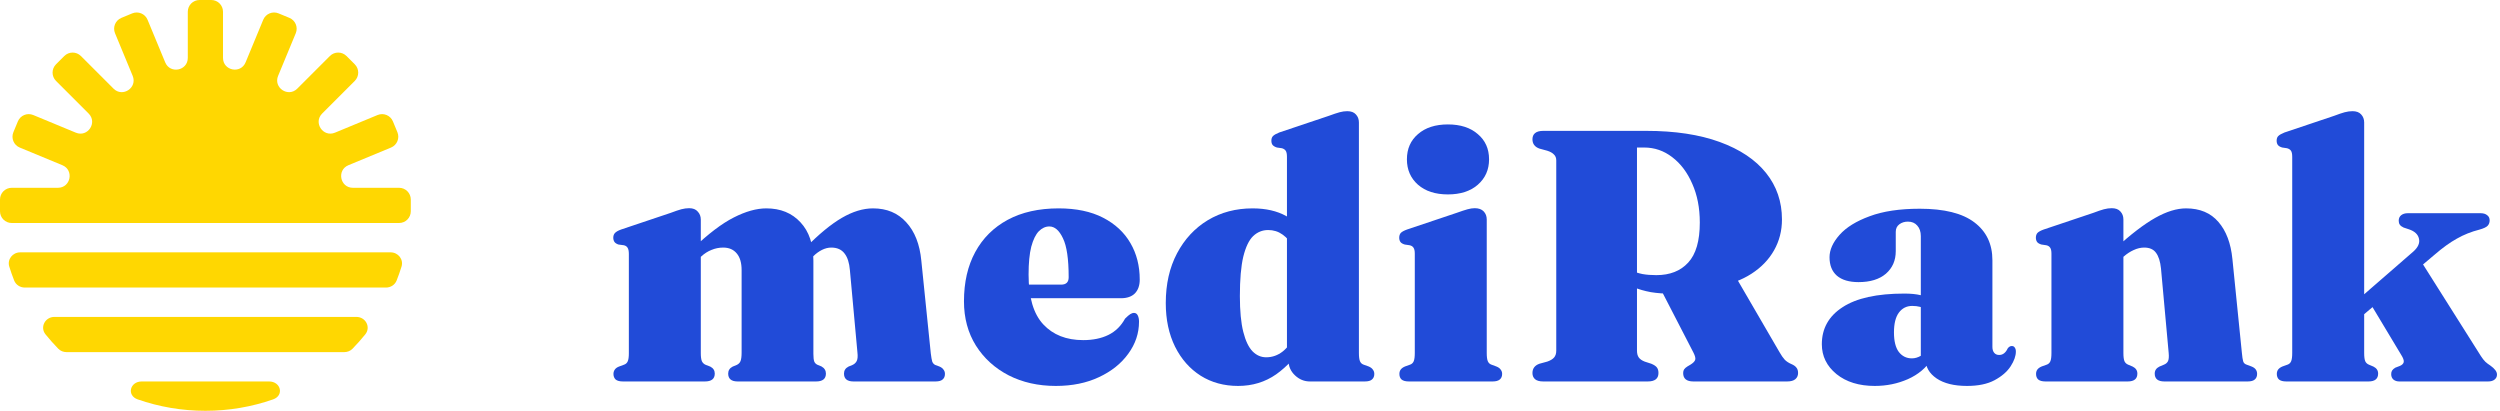
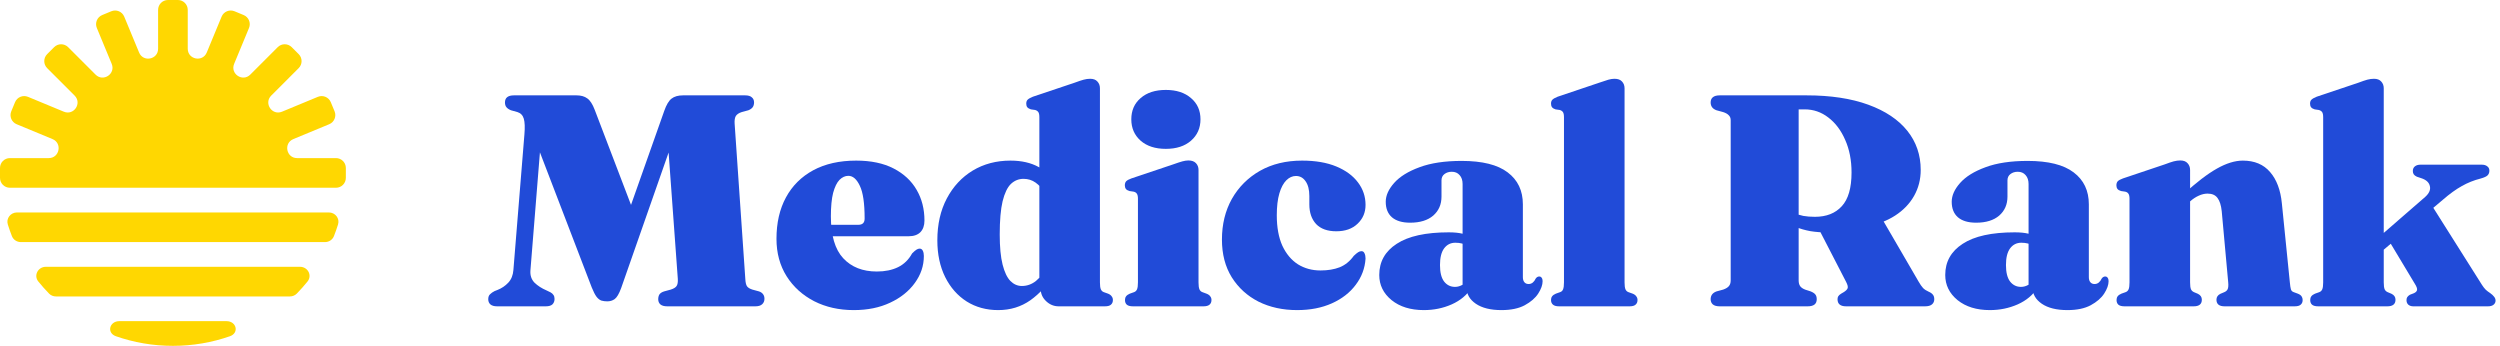
- <svg xmlns="http://www.w3.org/2000/svg" width="426" height="70" viewBox="0 0 426 70" fill="none">
-   <path fill-rule="evenodd" clip-rule="evenodd" d="M32 2C32 0.895 32.895 0 34 0H36C37.105 0 38 0.895 38 2V9.861C38 12.05 41.01 12.649 41.848 10.627L44.856 3.363C45.279 2.343 46.449 1.858 47.469 2.281L49.317 3.046C50.338 3.469 50.822 4.639 50.4 5.659L47.39 12.925C46.553 14.947 49.105 16.652 50.652 15.105L56.213 9.544C56.994 8.763 58.26 8.763 59.041 9.544L60.455 10.958C61.236 11.739 61.236 13.006 60.455 13.787L54.897 19.345C53.35 20.892 55.055 23.445 57.077 22.607L64.339 19.599C65.359 19.176 66.529 19.661 66.952 20.681L67.718 22.529C68.14 23.549 67.656 24.719 66.635 25.142L59.368 28.152C57.346 28.99 57.945 32 60.133 32L68 32C69.105 32 70 32.895 70 34V36C70 37.105 69.105 38 68 38H50.083L19.915 38H2C0.895 38 0 37.105 0 36V34C0 32.895 0.895 32 2 32L9.865 32C12.053 32 12.652 28.99 10.63 28.152L3.363 25.142C2.343 24.72 1.858 23.55 2.281 22.529L3.046 20.681C3.469 19.661 4.639 19.176 5.66 19.599L12.923 22.608C14.945 23.445 16.65 20.893 15.102 19.346L9.544 13.787C8.763 13.006 8.763 11.74 9.544 10.959L10.958 9.545C11.739 8.764 13.006 8.764 13.787 9.545L19.346 15.104C20.894 16.652 23.446 14.947 22.608 12.925L19.599 5.66C19.176 4.639 19.661 3.469 20.681 3.047L22.529 2.281C23.55 1.858 24.72 2.343 25.142 3.364L28.152 10.63C28.99 12.652 32 12.053 32 9.865V2ZM3.44 43C2.152 43 1.198 44.202 1.581 45.432C1.83 46.231 2.107 47.018 2.411 47.791C2.702 48.531 3.426 49 4.221 49H65.779C66.574 49 67.298 48.531 67.589 47.791C67.893 47.018 68.17 46.231 68.419 45.432C68.802 44.202 67.849 43 66.56 43H3.44ZM9.279 54C7.694 54 6.762 55.744 7.758 56.977C8.444 57.825 9.168 58.641 9.929 59.422C10.294 59.797 10.798 60 11.322 60H58.678C59.202 60 59.706 59.797 60.072 59.422C60.832 58.641 61.556 57.825 62.242 56.977C63.238 55.744 62.306 54 60.721 54H9.279ZM35 70C39.043 70 42.925 69.315 46.538 68.054C48.451 67.386 47.87 65 45.844 65H24.156C22.13 65 21.549 67.386 23.462 68.054C27.075 69.315 30.957 70 35 70Z" fill="#FFD701" />
-   <path d="M119.417 37.428V60.181C119.417 60.791 119.478 61.249 119.6 61.554C119.742 61.839 119.956 62.042 120.24 62.164L121.033 62.469C121.542 62.733 121.796 63.13 121.796 63.658C121.796 64.553 121.237 65 120.118 65H106.149C105.58 65 105.163 64.888 104.899 64.665C104.655 64.421 104.533 64.106 104.533 63.719C104.533 63.435 104.614 63.181 104.777 62.957C104.94 62.733 105.194 62.56 105.539 62.438L106.363 62.133C106.648 62.032 106.851 61.839 106.973 61.554C107.095 61.269 107.156 60.822 107.156 60.212V43.284C107.156 42.796 107.085 42.441 106.942 42.217C106.8 41.993 106.587 41.851 106.302 41.79L105.387 41.668C105.082 41.566 104.858 41.424 104.716 41.241C104.574 41.038 104.502 40.794 104.502 40.509C104.502 40.184 104.594 39.919 104.777 39.716C104.98 39.492 105.336 39.289 105.844 39.106L114.293 36.269C115.045 35.985 115.645 35.781 116.092 35.659C116.56 35.537 117.007 35.476 117.434 35.476C118.085 35.476 118.573 35.669 118.898 36.056C119.244 36.422 119.417 36.879 119.417 37.428ZM118.41 44.687L117.068 43.284L118.075 42.339C120.698 39.838 123.016 38.079 125.029 37.062C127.062 36.025 128.913 35.507 130.58 35.507C133 35.507 134.941 36.3 136.405 37.886C137.869 39.452 138.601 41.627 138.601 44.413V60.303C138.601 60.913 138.652 61.35 138.754 61.615C138.856 61.859 139.039 62.042 139.303 62.164L139.974 62.438C140.482 62.723 140.736 63.13 140.736 63.658C140.736 64.553 140.177 65 139.059 65H125.7C124.622 65 124.083 64.553 124.083 63.658C124.083 63.13 124.338 62.733 124.846 62.469L125.517 62.194C125.842 62.052 126.066 61.828 126.188 61.523C126.31 61.218 126.371 60.73 126.371 60.059V46.029C126.371 44.789 126.096 43.843 125.547 43.193C124.998 42.522 124.226 42.186 123.229 42.186C122.538 42.186 121.877 42.319 121.247 42.583C120.617 42.827 120.027 43.203 119.478 43.711L118.41 44.687ZM137.595 44.687L136.253 43.284L137.198 42.278C139.516 39.919 141.601 38.201 143.451 37.123C145.301 36.046 147.07 35.507 148.758 35.507C151.117 35.507 153.008 36.3 154.431 37.886C155.875 39.452 156.729 41.627 156.993 44.413L158.609 60.242C158.691 60.893 158.772 61.35 158.853 61.615C158.955 61.879 159.128 62.072 159.372 62.194L160.043 62.438C160.389 62.581 160.633 62.764 160.775 62.987C160.938 63.191 161.019 63.435 161.019 63.719C161.019 64.126 160.887 64.441 160.622 64.665C160.378 64.888 159.972 65 159.402 65H145.433C144.356 65 143.817 64.553 143.817 63.658C143.817 63.13 144.071 62.733 144.579 62.469L145.25 62.194C145.576 62.052 145.82 61.828 145.982 61.523C146.145 61.198 146.186 60.7 146.104 60.029L144.823 46.029C144.722 44.789 144.417 43.843 143.908 43.193C143.4 42.522 142.648 42.186 141.651 42.186C141.123 42.186 140.594 42.319 140.065 42.583C139.537 42.847 139.049 43.203 138.601 43.65L137.595 44.687Z" fill="#214BD8" />
-   <path d="M194.211 47.646C194.211 48.642 193.936 49.425 193.387 49.994C192.838 50.543 192.045 50.818 191.008 50.818H172.556V48.5H180.821C181.675 48.5 182.102 48.083 182.102 47.249C182.102 44.138 181.777 41.922 181.126 40.6C180.496 39.258 179.723 38.587 178.808 38.587C178.157 38.587 177.558 38.862 177.009 39.411C176.48 39.96 176.053 40.834 175.728 42.034C175.423 43.233 175.27 44.819 175.27 46.792C175.27 50.655 176.104 53.481 177.771 55.271C179.438 57.06 181.706 57.955 184.573 57.955C186.24 57.955 187.673 57.66 188.873 57.07C190.073 56.481 191.018 55.556 191.71 54.295C192.096 53.908 192.391 53.654 192.594 53.532C192.818 53.39 193.031 53.319 193.235 53.319C193.519 53.319 193.733 53.461 193.875 53.746C194.017 54.031 194.089 54.386 194.089 54.813C194.089 56.786 193.479 58.605 192.259 60.273C191.059 61.94 189.392 63.272 187.257 64.268C185.142 65.265 182.692 65.763 179.906 65.763C176.917 65.763 174.243 65.163 171.885 63.963C169.526 62.743 167.665 61.056 166.303 58.9C164.941 56.725 164.26 54.203 164.26 51.336C164.26 48.103 164.9 45.307 166.181 42.949C167.462 40.59 169.302 38.76 171.702 37.459C174.121 36.157 177.019 35.507 180.394 35.507C183.383 35.507 185.904 36.035 187.958 37.093C190.012 38.15 191.567 39.594 192.625 41.424C193.682 43.233 194.211 45.307 194.211 47.646Z" fill="#214BD8" />
-   <path d="M219.571 60.425L219.297 60.364V26.723C219.297 26.235 219.226 25.889 219.083 25.686C218.941 25.483 218.727 25.34 218.443 25.259L217.589 25.137C217.263 25.035 217.019 24.893 216.857 24.71C216.714 24.527 216.643 24.283 216.643 23.978C216.643 23.632 216.735 23.368 216.918 23.185C217.121 22.982 217.477 22.778 217.985 22.575L226.434 19.738C227.206 19.454 227.816 19.25 228.264 19.128C228.711 19.006 229.148 18.945 229.575 18.945C230.226 18.945 230.714 19.128 231.039 19.494C231.385 19.86 231.558 20.318 231.558 20.867V60.151C231.558 60.801 231.619 61.269 231.741 61.554C231.863 61.839 232.066 62.032 232.351 62.133L233.205 62.438C233.55 62.581 233.794 62.764 233.937 62.987C234.099 63.191 234.181 63.435 234.181 63.719C234.181 64.126 234.049 64.441 233.784 64.665C233.54 64.888 233.134 65 232.564 65H223.201C222.245 65 221.401 64.655 220.669 63.963C219.937 63.272 219.571 62.449 219.571 61.493V60.425ZM198.648 51.641C198.648 48.408 199.289 45.582 200.57 43.162C201.851 40.743 203.599 38.862 205.816 37.52C208.052 36.178 210.594 35.507 213.441 35.507C215.698 35.507 217.609 35.944 219.175 36.818C220.74 37.693 222.072 39.045 223.17 40.875L220.73 42.461C219.998 41.302 219.266 40.468 218.534 39.96C217.823 39.452 217.009 39.197 216.094 39.197C215.118 39.197 214.264 39.543 213.532 40.234C212.821 40.926 212.261 42.095 211.855 43.742C211.468 45.368 211.275 47.605 211.275 50.452C211.275 52.993 211.468 55.027 211.855 56.552C212.241 58.077 212.77 59.185 213.441 59.876C214.112 60.547 214.884 60.883 215.759 60.883C216.796 60.883 217.741 60.547 218.595 59.876C219.449 59.185 220.252 58.107 221.005 56.643L222.591 58.168C221.066 60.568 219.358 62.438 217.467 63.78C215.576 65.102 213.41 65.763 210.97 65.763C208.571 65.763 206.446 65.183 204.596 64.024C202.745 62.845 201.292 61.198 200.234 59.083C199.177 56.948 198.648 54.468 198.648 51.641Z" fill="#214BD8" />
-   <path d="M253.341 37.398V60.151C253.341 60.801 253.402 61.269 253.524 61.554C253.646 61.839 253.849 62.032 254.134 62.133L254.957 62.438C255.323 62.581 255.577 62.764 255.72 62.987C255.882 63.191 255.964 63.435 255.964 63.719C255.964 64.126 255.831 64.441 255.567 64.665C255.303 64.888 254.896 65 254.347 65H240.073C239.504 65 239.087 64.888 238.823 64.665C238.579 64.441 238.457 64.126 238.457 63.719C238.457 63.435 238.528 63.191 238.67 62.987C238.833 62.764 239.087 62.581 239.433 62.438L240.287 62.133C240.571 62.032 240.775 61.839 240.897 61.554C241.019 61.269 241.08 60.801 241.08 60.151V43.223C241.08 42.756 241.008 42.42 240.866 42.217C240.724 41.993 240.5 41.851 240.195 41.79L239.372 41.668C239.026 41.566 238.782 41.424 238.64 41.241C238.497 41.038 238.426 40.794 238.426 40.509C238.426 40.163 238.518 39.889 238.701 39.685C238.904 39.482 239.26 39.289 239.768 39.106L248.217 36.269C249.01 35.985 249.63 35.781 250.077 35.659C250.524 35.537 250.931 35.476 251.297 35.476C251.968 35.476 252.476 35.659 252.822 36.025C253.168 36.391 253.341 36.849 253.341 37.398ZM246.722 33.128C244.587 33.128 242.889 32.579 241.629 31.481C240.368 30.363 239.738 28.919 239.738 27.15C239.738 25.36 240.368 23.927 241.629 22.849C242.889 21.751 244.587 21.202 246.722 21.202C248.857 21.202 250.555 21.751 251.816 22.849C253.097 23.927 253.737 25.36 253.737 27.15C253.737 28.919 253.097 30.363 251.816 31.481C250.555 32.579 248.857 33.128 246.722 33.128Z" fill="#214BD8" />
-   <path d="M303.647 37.398C303.647 39.309 303.2 41.058 302.305 42.644C301.41 44.23 300.129 45.562 298.462 46.639C296.795 47.717 294.792 48.469 292.453 48.896C291.559 49.039 290.735 49.201 289.983 49.384C289.231 49.567 288.468 49.73 287.695 49.872C286.923 49.994 286.059 50.055 285.103 50.055C283.659 50.055 282.388 49.964 281.29 49.781C280.213 49.578 279.257 49.303 278.423 48.957C277.59 48.612 276.817 48.205 276.105 47.737L276.258 45.023C276.827 45.45 277.397 45.806 277.966 46.09C278.556 46.355 279.196 46.558 279.887 46.7C280.579 46.822 281.362 46.883 282.236 46.883C284.554 46.883 286.364 46.172 287.665 44.748C288.987 43.325 289.647 41.048 289.647 37.916C289.647 35.436 289.22 33.24 288.366 31.328C287.533 29.397 286.394 27.882 284.95 26.784C283.527 25.686 281.931 25.137 280.162 25.137H278.942V59.754C278.942 60.242 279.044 60.629 279.247 60.913C279.45 61.198 279.786 61.432 280.253 61.615L281.382 61.981C281.87 62.184 282.195 62.408 282.358 62.652C282.521 62.876 282.602 63.181 282.602 63.567C282.602 64.522 281.992 65 280.772 65H262.96C262.33 65 261.862 64.868 261.557 64.604C261.272 64.34 261.13 63.994 261.13 63.567C261.13 62.794 261.526 62.266 262.319 61.981L263.661 61.615C264.19 61.432 264.576 61.198 264.82 60.913C265.064 60.629 265.186 60.242 265.186 59.754V27.333C265.186 26.906 265.054 26.57 264.79 26.326C264.546 26.062 264.17 25.849 263.661 25.686L262.319 25.32C261.526 25.035 261.13 24.506 261.13 23.734C261.13 23.287 261.272 22.941 261.557 22.697C261.862 22.433 262.33 22.3 262.96 22.3H280.528C285.408 22.3 289.576 22.931 293.033 24.191C296.49 25.452 299.123 27.211 300.932 29.468C302.742 31.725 303.647 34.368 303.647 37.398ZM282.693 48.713L295.808 47.249L303.22 59.998C303.545 60.568 303.85 61.005 304.135 61.31C304.42 61.594 304.796 61.839 305.263 62.042C305.65 62.205 305.934 62.408 306.117 62.652C306.3 62.876 306.392 63.181 306.392 63.567C306.392 63.994 306.239 64.34 305.934 64.604C305.629 64.868 305.162 65 304.531 65H288.549C287.39 65 286.811 64.522 286.811 63.567C286.811 63.323 286.862 63.12 286.963 62.957C287.085 62.774 287.279 62.601 287.543 62.438L288.061 62.133C288.488 61.869 288.753 61.605 288.854 61.34C288.956 61.076 288.854 60.649 288.549 60.059L282.693 48.713Z" fill="#214BD8" />
-   <path d="M328.131 61.279V60.7L327.307 60.852V40.234C327.307 39.482 327.104 38.882 326.697 38.435C326.311 37.987 325.782 37.764 325.111 37.764C324.542 37.764 324.054 37.916 323.647 38.221C323.241 38.526 323.037 38.953 323.037 39.502V42.796C323.037 44.382 322.478 45.663 321.36 46.639C320.241 47.595 318.686 48.073 316.693 48.073C315.087 48.073 313.857 47.707 313.003 46.975C312.169 46.243 311.752 45.196 311.752 43.833C311.752 42.573 312.322 41.302 313.46 40.021C314.599 38.74 316.307 37.682 318.584 36.849C320.862 35.995 323.708 35.568 327.124 35.568C331.293 35.568 334.393 36.34 336.427 37.886C338.48 39.431 339.507 41.587 339.507 44.352V59.114C339.507 59.541 339.609 59.876 339.812 60.12C340.016 60.364 340.3 60.486 340.666 60.486C340.992 60.486 341.276 60.385 341.52 60.181C341.764 59.978 341.957 59.714 342.1 59.388C342.201 59.246 342.303 59.144 342.405 59.083C342.527 59.002 342.659 58.961 342.801 58.961C343.045 58.961 343.218 59.053 343.32 59.236C343.442 59.398 343.503 59.622 343.503 59.907C343.503 60.659 343.208 61.493 342.618 62.408C342.029 63.323 341.114 64.116 339.873 64.787C338.653 65.438 337.088 65.763 335.176 65.763C332.98 65.763 331.252 65.336 329.991 64.482C328.751 63.628 328.131 62.56 328.131 61.279ZM310.441 58.656C310.441 55.972 311.62 53.868 313.979 52.343C316.337 50.797 319.845 50.025 324.501 50.025C325.599 50.025 326.524 50.116 327.277 50.299C328.049 50.462 328.7 50.706 329.229 51.031L328.436 52.831C327.988 52.566 327.561 52.383 327.155 52.282C326.768 52.18 326.331 52.129 325.843 52.129C324.888 52.129 324.125 52.516 323.556 53.288C323.007 54.041 322.732 55.159 322.732 56.643C322.732 58.128 323.007 59.236 323.556 59.968C324.125 60.7 324.867 61.066 325.782 61.066C326.311 61.066 326.829 60.913 327.338 60.608C327.846 60.303 328.243 59.947 328.527 59.541L329.137 61.218C328.222 62.682 326.88 63.811 325.111 64.604C323.363 65.376 321.482 65.763 319.469 65.763C316.785 65.763 314.609 65.092 312.942 63.75C311.274 62.388 310.441 60.69 310.441 58.656Z" fill="#214BD8" />
-   <path d="M361.828 37.398V60.151C361.828 60.801 361.889 61.269 362.011 61.554C362.133 61.818 362.336 62.011 362.621 62.133L363.414 62.469C363.942 62.733 364.207 63.13 364.207 63.658C364.207 64.553 363.658 65 362.56 65H348.56C347.991 65 347.574 64.888 347.31 64.665C347.066 64.441 346.944 64.126 346.944 63.719C346.944 63.435 347.015 63.191 347.157 62.987C347.32 62.764 347.574 62.581 347.92 62.438L348.774 62.133C349.058 62.032 349.262 61.839 349.384 61.554C349.506 61.269 349.567 60.801 349.567 60.151V43.223C349.567 42.756 349.495 42.42 349.353 42.217C349.211 41.993 348.987 41.851 348.682 41.79L347.859 41.668C347.513 41.566 347.269 41.424 347.127 41.241C346.984 41.038 346.913 40.794 346.913 40.509C346.913 40.163 347.005 39.889 347.188 39.685C347.391 39.482 347.747 39.289 348.255 39.106L356.704 36.269C357.456 35.985 358.056 35.781 358.503 35.659C358.971 35.537 359.418 35.476 359.845 35.476C360.496 35.476 360.984 35.659 361.309 36.025C361.655 36.391 361.828 36.849 361.828 37.398ZM360.791 44.657L359.449 43.223L360.486 42.308C363.088 39.929 365.345 38.201 367.257 37.123C369.168 36.046 370.917 35.507 372.503 35.507C374.861 35.507 376.701 36.279 378.023 37.825C379.345 39.35 380.138 41.454 380.402 44.138L382.019 60.151C382.08 60.801 382.151 61.269 382.232 61.554C382.313 61.839 382.507 62.032 382.812 62.133L383.635 62.438C384.001 62.581 384.255 62.764 384.398 62.987C384.54 63.191 384.611 63.435 384.611 63.719C384.611 64.126 384.479 64.441 384.215 64.665C383.971 64.888 383.564 65 382.995 65H368.812C367.714 65 367.165 64.553 367.165 63.658C367.165 63.13 367.429 62.733 367.958 62.469L368.751 62.133C369.056 62.011 369.28 61.818 369.422 61.554C369.564 61.269 369.605 60.801 369.544 60.151L368.233 45.755C368.111 44.555 367.826 43.66 367.379 43.071C366.952 42.481 366.281 42.186 365.366 42.186C364.776 42.186 364.176 42.329 363.566 42.613C362.976 42.878 362.417 43.244 361.889 43.711L360.791 44.657Z" fill="#214BD8" />
-   <path d="M389.587 65C389.018 65 388.601 64.888 388.337 64.665C388.093 64.441 387.971 64.126 387.971 63.719C387.971 63.435 388.042 63.191 388.184 62.987C388.347 62.764 388.601 62.581 388.947 62.438L389.801 62.133C390.086 62.032 390.289 61.839 390.411 61.554C390.533 61.269 390.594 60.801 390.594 60.151V26.723C390.594 26.235 390.523 25.889 390.38 25.686C390.238 25.483 390.014 25.34 389.709 25.259L388.886 25.137C388.54 25.035 388.296 24.893 388.154 24.71C388.012 24.527 387.94 24.283 387.94 23.978C387.94 23.632 388.032 23.368 388.215 23.185C388.418 22.982 388.774 22.778 389.282 22.575L397.731 19.738C398.483 19.454 399.083 19.25 399.53 19.128C399.998 19.006 400.445 18.945 400.872 18.945C401.523 18.945 402.011 19.128 402.336 19.494C402.682 19.86 402.855 20.318 402.855 20.867V60.151C402.855 60.801 402.916 61.269 403.038 61.554C403.16 61.818 403.363 62.011 403.648 62.133L404.441 62.469C404.97 62.733 405.234 63.13 405.234 63.658C405.234 64.553 404.685 65 403.587 65H389.587ZM399.866 52.739L411.242 42.857C412.056 42.125 412.371 41.393 412.188 40.661C412.025 39.929 411.456 39.401 410.48 39.075L409.565 38.77C409.26 38.628 409.046 38.465 408.924 38.282C408.802 38.099 408.741 37.876 408.741 37.611C408.741 37.205 408.884 36.889 409.168 36.666C409.453 36.442 409.829 36.33 410.297 36.33H422.68C423.168 36.33 423.544 36.442 423.808 36.666C424.093 36.869 424.235 37.164 424.235 37.55C424.235 37.916 424.124 38.221 423.9 38.465C423.676 38.709 423.198 38.933 422.466 39.136C421.104 39.482 419.833 39.99 418.654 40.661C417.475 41.312 416.194 42.237 414.811 43.437L401.055 55.057L399.866 52.739ZM411.822 43.376L422.741 60.669C423.005 61.076 423.259 61.401 423.503 61.645C423.747 61.869 424.042 62.093 424.388 62.316C424.734 62.56 424.998 62.804 425.181 63.048C425.384 63.292 425.486 63.557 425.486 63.841C425.486 64.187 425.344 64.472 425.059 64.695C424.795 64.899 424.429 65 423.961 65H408.833C408.426 65 408.091 64.888 407.826 64.665C407.582 64.441 407.46 64.136 407.46 63.75C407.46 63.506 407.511 63.303 407.613 63.14C407.735 62.957 407.918 62.794 408.162 62.652L408.955 62.347C409.321 62.184 409.534 61.971 409.595 61.706C409.656 61.422 409.504 60.995 409.138 60.425L403.587 51.184L411.822 43.376Z" fill="#214BD8" />
+ <svg xmlns="http://www.w3.org/2000/svg" width="506" height="70" viewBox="0 0 506 70" fill="none">
+   <path fill-rule="evenodd" clip-rule="evenodd" d="M32 2C32 0.895 32.895 0 34 0H36C37.105 0 38 0.895 38 2V9.861C38 12.05 41.01 12.649 41.848 10.627L44.856 3.363C45.279 2.343 46.449 1.858 47.469 2.281L49.317 3.046C50.338 3.469 50.822 4.639 50.4 5.659L47.39 12.925C46.553 14.947 49.105 16.652 50.652 15.105L56.213 9.544C56.994 8.763 58.26 8.763 59.041 9.544L60.455 10.958C61.236 11.739 61.236 13.006 60.455 13.787L54.897 19.345C53.35 20.892 55.055 23.445 57.077 22.607L64.339 19.599C65.359 19.176 66.529 19.661 66.952 20.681L67.718 22.529C68.14 23.549 67.656 24.719 66.635 25.142L59.368 28.152C57.346 28.99 57.945 32 60.133 32H68C69.105 32 70 32.895 70 34V36C70 37.105 69.105 38 68 38H50.083L19.915 38H2C0.895 38 0 37.105 0 36V34C0 32.895 0.895 32 2 32H9.865C12.053 32 12.652 28.99 10.63 28.152L3.363 25.142C2.343 24.72 1.858 23.55 2.281 22.529L3.046 20.681C3.469 19.661 4.639 19.176 5.66 19.599L12.923 22.608C14.945 23.445 16.65 20.893 15.102 19.346L9.544 13.787C8.763 13.006 8.763 11.74 9.544 10.959L10.958 9.545C11.739 8.764 13.006 8.764 13.787 9.545L19.346 15.104C20.894 16.652 23.446 14.947 22.608 12.925L19.599 5.66C19.176 4.639 19.661 3.469 20.681 3.047L22.529 2.281C23.55 1.858 24.72 2.343 25.142 3.364L28.152 10.63C28.99 12.652 32 12.053 32 9.865V2ZM3.44 43C2.152 43 1.198 44.202 1.581 45.432C1.83 46.231 2.107 47.018 2.411 47.791C2.702 48.531 3.426 49 4.221 49H65.779C66.574 49 67.298 48.531 67.589 47.791C67.893 47.018 68.17 46.231 68.419 45.432C68.802 44.202 67.849 43 66.56 43H3.44ZM9.279 54C7.694 54 6.762 55.744 7.758 56.977C8.444 57.825 9.168 58.641 9.929 59.422C10.294 59.797 10.798 60 11.322 60H58.678C59.202 60 59.706 59.797 60.072 59.422C60.832 58.641 61.556 57.825 62.242 56.977C63.238 55.744 62.306 54 60.721 54H9.279ZM35 70C39.043 70 42.925 69.315 46.538 68.054C48.451 67.386 47.87 65 45.844 65H24.156C22.13 65 21.549 67.386 23.462 68.054C27.075 69.315 30.957 70 35 70Z" fill="#FFD701" />
+   <path d="M129.198 45.347L126.026 46.262L134.444 22.442C134.871 21.222 135.359 20.398 135.908 19.971C136.477 19.524 137.26 19.3 138.256 19.3H150.822C151.432 19.3 151.88 19.433 152.164 19.697C152.469 19.941 152.622 20.287 152.622 20.734C152.622 21.14 152.52 21.476 152.317 21.74C152.113 21.984 151.829 22.177 151.463 22.32L150.121 22.686C149.551 22.869 149.155 23.133 148.931 23.479C148.728 23.825 148.647 24.333 148.687 25.004L150.853 56.48C150.893 57.212 151.015 57.71 151.219 57.974C151.422 58.239 151.778 58.452 152.286 58.615L153.628 58.981C153.994 59.103 154.269 59.296 154.452 59.56C154.635 59.804 154.726 60.109 154.726 60.475C154.726 60.923 154.574 61.289 154.269 61.573C153.964 61.858 153.506 62 152.896 62H135.054C134.423 62 133.956 61.868 133.651 61.604C133.366 61.34 133.224 60.994 133.224 60.567C133.224 60.181 133.305 59.855 133.468 59.591C133.651 59.327 133.966 59.123 134.413 58.981L135.755 58.615C136.345 58.432 136.741 58.188 136.945 57.883C137.148 57.578 137.229 57.1 137.189 56.449L134.871 24.638L137.677 24.15L125.721 58.31C125.294 59.469 124.857 60.211 124.409 60.536C123.982 60.841 123.484 60.994 122.915 60.994C122.488 60.994 122.091 60.943 121.725 60.841C121.38 60.719 121.054 60.465 120.749 60.079C120.444 59.672 120.119 59.042 119.773 58.188L107.116 25.187L109.8 24.394L107.36 54.711C107.278 55.727 107.553 56.561 108.183 57.212C108.834 57.842 109.657 58.371 110.654 58.798L111.416 59.164C111.681 59.306 111.884 59.489 112.026 59.713C112.169 59.916 112.24 60.181 112.24 60.506C112.24 60.953 112.097 61.319 111.813 61.604C111.528 61.868 111.081 62 110.471 62H100.619C100.009 62 99.552 61.868 99.247 61.604C98.962 61.34 98.82 60.994 98.82 60.567C98.82 60.12 98.942 59.784 99.186 59.56C99.43 59.316 99.735 59.103 100.101 58.92L100.711 58.676C101.544 58.35 102.266 57.862 102.876 57.212C103.486 56.561 103.832 55.707 103.913 54.65L106.14 27.23C106.262 25.787 106.221 24.719 106.018 24.028C105.814 23.337 105.387 22.889 104.737 22.686L103.425 22.32C103.019 22.157 102.714 21.954 102.51 21.71C102.307 21.466 102.205 21.14 102.205 20.734C102.205 19.778 102.815 19.3 104.035 19.3H116.693C117.587 19.3 118.309 19.504 118.858 19.91C119.428 20.297 119.936 21.079 120.383 22.259L129.198 45.347Z" fill="#214BD8" />
+   <path d="M187.11 44.646C187.11 45.642 186.836 46.425 186.287 46.994C185.738 47.543 184.945 47.818 183.908 47.818H165.455V45.5H173.721C174.575 45.5 175.002 45.083 175.002 44.249C175.002 41.138 174.676 38.922 174.026 37.6C173.395 36.258 172.623 35.587 171.708 35.587C171.057 35.587 170.457 35.862 169.908 36.411C169.38 36.96 168.953 37.834 168.627 39.034C168.322 40.233 168.17 41.819 168.17 43.792C168.17 47.655 169.003 50.481 170.671 52.271C172.338 54.06 174.605 54.955 177.472 54.955C179.14 54.955 180.573 54.66 181.773 54.07C182.972 53.481 183.918 52.556 184.609 51.295C184.996 50.908 185.29 50.654 185.494 50.532C185.717 50.39 185.931 50.319 186.134 50.319C186.419 50.319 186.632 50.461 186.775 50.746C186.917 51.031 186.988 51.386 186.988 51.813C186.988 53.786 186.378 55.605 185.158 57.273C183.959 58.94 182.291 60.272 180.156 61.268C178.042 62.265 175.591 62.763 172.806 62.763C169.817 62.763 167.143 62.163 164.784 60.963C162.426 59.743 160.565 58.056 159.203 55.9C157.84 53.725 157.159 51.203 157.159 48.336C157.159 45.103 157.8 42.307 159.081 39.949C160.362 37.59 162.202 35.76 164.601 34.459C167.021 33.157 169.918 32.507 173.294 32.507C176.283 32.507 178.804 33.035 180.858 34.093C182.911 35.15 184.467 36.594 185.524 38.424C186.582 40.233 187.11 42.307 187.11 44.646Z" fill="#214BD8" />
+   <path d="M210.641 57.425L210.366 57.364V23.723C210.366 23.235 210.295 22.889 210.153 22.686C210.011 22.483 209.797 22.34 209.512 22.259L208.658 22.137C208.333 22.035 208.089 21.893 207.926 21.71C207.784 21.527 207.713 21.283 207.713 20.978C207.713 20.632 207.804 20.368 207.987 20.185C208.191 19.982 208.547 19.778 209.055 19.575L217.503 16.738C218.276 16.454 218.886 16.25 219.333 16.128C219.781 16.006 220.218 15.945 220.645 15.945C221.296 15.945 221.784 16.128 222.109 16.494C222.455 16.86 222.627 17.318 222.627 17.867V57.151C222.627 57.801 222.688 58.269 222.81 58.554C222.932 58.839 223.136 59.032 223.42 59.133L224.274 59.438C224.62 59.581 224.864 59.764 225.006 59.987C225.169 60.191 225.25 60.435 225.25 60.719C225.25 61.126 225.118 61.441 224.854 61.665C224.61 61.889 224.203 62 223.634 62H214.27C213.315 62 212.471 61.655 211.739 60.963C211.007 60.272 210.641 59.449 210.641 58.493V57.425ZM189.718 48.641C189.718 45.408 190.358 42.582 191.639 40.162C192.92 37.743 194.669 35.862 196.885 34.52C199.122 33.178 201.664 32.507 204.51 32.507C206.767 32.507 208.679 32.944 210.244 33.818C211.81 34.693 213.142 36.045 214.24 37.875L211.8 39.461C211.068 38.302 210.336 37.468 209.604 36.96C208.892 36.452 208.079 36.197 207.164 36.197C206.188 36.197 205.334 36.543 204.602 37.234C203.89 37.926 203.331 39.095 202.924 40.742C202.538 42.368 202.345 44.605 202.345 47.452C202.345 49.993 202.538 52.027 202.924 53.552C203.311 55.077 203.839 56.185 204.51 56.876C205.181 57.547 205.954 57.883 206.828 57.883C207.865 57.883 208.811 57.547 209.665 56.876C210.519 56.185 211.322 55.107 212.074 53.643L213.66 55.168C212.135 57.568 210.427 59.438 208.536 60.78C206.645 62.102 204.48 62.763 202.04 62.763C199.641 62.763 197.516 62.183 195.665 61.024C193.815 59.845 192.361 58.198 191.304 56.083C190.247 53.948 189.718 51.468 189.718 48.641Z" fill="#214BD8" />
+   <path d="M242.58 34.398V57.151C242.58 57.801 242.641 58.269 242.763 58.554C242.885 58.839 243.088 59.032 243.373 59.133L244.197 59.438C244.563 59.581 244.817 59.764 244.959 59.987C245.122 60.191 245.203 60.435 245.203 60.719C245.203 61.126 245.071 61.441 244.807 61.665C244.542 61.889 244.136 62 243.587 62H229.313C228.743 62 228.326 61.889 228.062 61.665C227.818 61.441 227.696 61.126 227.696 60.719C227.696 60.435 227.767 60.191 227.91 59.987C228.072 59.764 228.326 59.581 228.672 59.438L229.526 59.133C229.811 59.032 230.014 58.839 230.136 58.554C230.258 58.269 230.319 57.801 230.319 57.151V40.223C230.319 39.756 230.248 39.42 230.106 39.217C229.963 38.993 229.74 38.851 229.435 38.79L228.611 38.668C228.265 38.566 228.021 38.424 227.879 38.241C227.737 38.038 227.666 37.794 227.666 37.509C227.666 37.163 227.757 36.889 227.94 36.685C228.143 36.482 228.499 36.289 229.008 36.106L237.456 33.269C238.249 32.985 238.869 32.781 239.317 32.659C239.764 32.537 240.171 32.476 240.537 32.476C241.208 32.476 241.716 32.659 242.062 33.025C242.407 33.391 242.58 33.849 242.58 34.398ZM235.962 30.128C233.827 30.128 232.129 29.579 230.868 28.481C229.607 27.363 228.977 25.919 228.977 24.15C228.977 22.36 229.607 20.927 230.868 19.849C232.129 18.751 233.827 18.202 235.962 18.202C238.097 18.202 239.794 18.751 241.055 19.849C242.336 20.927 242.977 22.36 242.977 24.15C242.977 25.919 242.336 27.363 241.055 28.481C239.794 29.579 238.097 30.128 235.962 30.128Z" fill="#214BD8" />
+   <path d="M276.386 41.474C276.386 42.999 275.847 44.27 274.77 45.286C273.712 46.303 272.279 46.811 270.469 46.811C268.68 46.811 267.317 46.323 266.382 45.347C265.467 44.351 265.01 43.029 265.01 41.382V39.674C265.01 38.393 264.755 37.397 264.247 36.685C263.759 35.974 263.108 35.618 262.295 35.618C261.583 35.618 260.933 35.913 260.343 36.502C259.753 37.092 259.286 37.977 258.94 39.156C258.594 40.335 258.422 41.809 258.422 43.578C258.422 46.018 258.798 48.072 259.55 49.739C260.323 51.386 261.37 52.637 262.692 53.491C264.034 54.325 265.559 54.741 267.267 54.741C268.751 54.741 270.042 54.528 271.14 54.101C272.258 53.654 273.214 52.881 274.007 51.783C274.393 51.417 274.688 51.173 274.892 51.051C275.115 50.908 275.339 50.837 275.563 50.837C275.847 50.837 276.051 50.98 276.173 51.264C276.315 51.549 276.386 51.905 276.386 52.332C276.264 54.284 275.603 56.053 274.404 57.639C273.224 59.225 271.618 60.475 269.585 61.39C267.551 62.305 265.203 62.763 262.539 62.763C259.631 62.763 257.029 62.194 254.731 61.055C252.454 59.896 250.644 58.249 249.302 56.114C247.98 53.979 247.32 51.437 247.32 48.489C247.32 45.398 247.991 42.653 249.333 40.254C250.695 37.855 252.586 35.964 255.006 34.581C257.446 33.198 260.292 32.507 263.546 32.507C266.25 32.507 268.558 32.903 270.469 33.696C272.38 34.489 273.844 35.567 274.861 36.929C275.878 38.271 276.386 39.786 276.386 41.474Z" fill="#214BD8" />
+   <path d="M296.852 58.279V57.7L296.029 57.852V37.234C296.029 36.482 295.825 35.882 295.419 35.435C295.032 34.987 294.504 34.764 293.833 34.764C293.263 34.764 292.775 34.916 292.369 35.221C291.962 35.526 291.759 35.953 291.759 36.502V39.796C291.759 41.382 291.199 42.663 290.081 43.639C288.963 44.595 287.407 45.073 285.415 45.073C283.808 45.073 282.578 44.707 281.724 43.975C280.89 43.243 280.474 42.196 280.474 40.833C280.474 39.573 281.043 38.302 282.182 37.021C283.32 35.74 285.028 34.682 287.306 33.849C289.583 32.995 292.43 32.568 295.846 32.568C300.014 32.568 303.115 33.34 305.148 34.886C307.202 36.431 308.229 38.587 308.229 41.352V56.114C308.229 56.541 308.33 56.876 308.534 57.12C308.737 57.364 309.022 57.486 309.388 57.486C309.713 57.486 309.998 57.385 310.242 57.181C310.486 56.978 310.679 56.714 310.821 56.388C310.923 56.246 311.024 56.144 311.126 56.083C311.248 56.002 311.38 55.961 311.523 55.961C311.767 55.961 311.939 56.053 312.041 56.236C312.163 56.398 312.224 56.622 312.224 56.907C312.224 57.659 311.929 58.493 311.34 59.408C310.75 60.323 309.835 61.116 308.595 61.787C307.375 62.438 305.809 62.763 303.898 62.763C301.702 62.763 299.973 62.336 298.713 61.482C297.472 60.628 296.852 59.56 296.852 58.279ZM279.162 55.656C279.162 52.972 280.341 50.868 282.7 49.343C285.059 47.797 288.566 47.025 293.223 47.025C294.321 47.025 295.246 47.116 295.998 47.299C296.771 47.462 297.421 47.706 297.95 48.031L297.157 49.831C296.71 49.566 296.283 49.383 295.876 49.282C295.49 49.18 295.053 49.129 294.565 49.129C293.609 49.129 292.846 49.516 292.277 50.288C291.728 51.041 291.454 52.159 291.454 53.643C291.454 55.128 291.728 56.236 292.277 56.968C292.846 57.7 293.589 58.066 294.504 58.066C295.032 58.066 295.551 57.913 296.059 57.608C296.567 57.303 296.964 56.947 297.249 56.541L297.859 58.218C296.944 59.682 295.602 60.811 293.833 61.604C292.084 62.377 290.203 62.763 288.19 62.763C285.506 62.763 283.33 62.092 281.663 60.75C279.996 59.388 279.162 57.69 279.162 55.656Z" fill="#214BD8" />
+   <path d="M328.81 17.867V57.151C328.81 57.801 328.871 58.269 328.993 58.554C329.115 58.839 329.319 59.032 329.603 59.133L330.457 59.438C330.803 59.581 331.047 59.764 331.189 59.987C331.352 60.191 331.433 60.435 331.433 60.719C331.433 61.126 331.301 61.441 331.037 61.665C330.793 61.889 330.386 62 329.817 62H315.543C314.994 62 314.587 61.889 314.323 61.665C314.058 61.441 313.926 61.126 313.926 60.719C313.926 60.435 313.997 60.191 314.14 59.987C314.302 59.764 314.557 59.581 314.902 59.438L315.756 59.133C316.061 59.032 316.265 58.839 316.366 58.554C316.488 58.269 316.549 57.801 316.549 57.151V23.723C316.549 23.235 316.478 22.889 316.336 22.686C316.193 22.483 315.98 22.34 315.695 22.259L314.841 22.137C314.516 22.035 314.282 21.893 314.14 21.71C313.997 21.527 313.926 21.283 313.926 20.978C313.926 20.632 314.018 20.368 314.201 20.185C314.404 19.982 314.76 19.778 315.268 19.575L323.686 16.738C324.5 16.454 325.12 16.25 325.547 16.128C325.994 16.006 326.401 15.945 326.767 15.945C327.458 15.945 327.966 16.128 328.292 16.494C328.637 16.86 328.81 17.318 328.81 17.867Z" fill="#214BD8" />
+   <path d="M388.752 34.398C388.752 36.309 388.305 38.058 387.41 39.644C386.515 41.23 385.234 42.562 383.567 43.639C381.9 44.717 379.897 45.469 377.558 45.896C376.664 46.039 375.84 46.201 375.088 46.384C374.336 46.567 373.573 46.73 372.8 46.872C372.028 46.994 371.164 47.055 370.208 47.055C368.764 47.055 367.493 46.964 366.395 46.781C365.318 46.578 364.362 46.303 363.528 45.957C362.695 45.612 361.922 45.205 361.21 44.737L361.363 42.023C361.932 42.45 362.502 42.806 363.071 43.09C363.661 43.355 364.301 43.558 364.992 43.7C365.684 43.822 366.467 43.883 367.341 43.883C369.659 43.883 371.469 43.172 372.77 41.748C374.092 40.325 374.752 38.048 374.752 34.916C374.752 32.436 374.325 30.24 373.471 28.328C372.638 26.397 371.499 24.882 370.055 23.784C368.632 22.686 367.036 22.137 365.267 22.137H364.047V56.754C364.047 57.242 364.149 57.629 364.352 57.913C364.555 58.198 364.891 58.432 365.358 58.615L366.487 58.981C366.975 59.184 367.3 59.408 367.463 59.652C367.626 59.876 367.707 60.181 367.707 60.567C367.707 61.523 367.097 62 365.877 62H348.065C347.435 62 346.967 61.868 346.662 61.604C346.377 61.34 346.235 60.994 346.235 60.567C346.235 59.794 346.631 59.266 347.424 58.981L348.766 58.615C349.295 58.432 349.681 58.198 349.925 57.913C350.169 57.629 350.291 57.242 350.291 56.754V24.333C350.291 23.906 350.159 23.57 349.895 23.326C349.651 23.062 349.275 22.849 348.766 22.686L347.424 22.32C346.631 22.035 346.235 21.506 346.235 20.734C346.235 20.287 346.377 19.941 346.662 19.697C346.967 19.433 347.435 19.3 348.065 19.3H365.633C370.513 19.3 374.681 19.931 378.138 21.191C381.595 22.452 384.228 24.211 386.037 26.468C387.847 28.725 388.752 31.368 388.752 34.398ZM367.798 45.713L380.913 44.249L388.325 56.998C388.65 57.568 388.955 58.005 389.24 58.31C389.525 58.594 389.901 58.839 390.368 59.042C390.755 59.205 391.039 59.408 391.222 59.652C391.405 59.876 391.497 60.181 391.497 60.567C391.497 60.994 391.344 61.34 391.039 61.604C390.734 61.868 390.267 62 389.636 62H373.654C372.495 62 371.916 61.523 371.916 60.567C371.916 60.323 371.967 60.12 372.068 59.957C372.19 59.774 372.384 59.601 372.648 59.438L373.166 59.133C373.593 58.869 373.858 58.605 373.959 58.34C374.061 58.076 373.959 57.649 373.654 57.059L367.798 45.713Z" fill="#214BD8" />
+   <path d="M411.406 58.279V57.7L410.582 57.852V37.234C410.582 36.482 410.379 35.882 409.972 35.435C409.586 34.987 409.057 34.764 408.386 34.764C407.817 34.764 407.329 34.916 406.922 35.221C406.516 35.526 406.312 35.953 406.312 36.502V39.796C406.312 41.382 405.753 42.663 404.635 43.639C403.516 44.595 401.961 45.073 399.968 45.073C398.362 45.073 397.132 44.707 396.278 43.975C395.444 43.243 395.027 42.196 395.027 40.833C395.027 39.573 395.597 38.302 396.735 37.021C397.874 35.74 399.582 34.682 401.859 33.849C404.137 32.995 406.983 32.568 410.399 32.568C414.568 32.568 417.668 33.34 419.702 34.886C421.755 36.431 422.782 38.587 422.782 41.352V56.114C422.782 56.541 422.884 56.876 423.087 57.12C423.291 57.364 423.575 57.486 423.941 57.486C424.267 57.486 424.551 57.385 424.795 57.181C425.039 56.978 425.232 56.714 425.375 56.388C425.476 56.246 425.578 56.144 425.68 56.083C425.802 56.002 425.934 55.961 426.076 55.961C426.32 55.961 426.493 56.053 426.595 56.236C426.717 56.398 426.778 56.622 426.778 56.907C426.778 57.659 426.483 58.493 425.893 59.408C425.304 60.323 424.389 61.116 423.148 61.787C421.928 62.438 420.363 62.763 418.451 62.763C416.255 62.763 414.527 62.336 413.266 61.482C412.026 60.628 411.406 59.56 411.406 58.279ZM393.716 55.656C393.716 52.972 394.895 50.868 397.254 49.343C399.612 47.797 403.12 47.025 407.776 47.025C408.874 47.025 409.799 47.116 410.552 47.299C411.324 47.462 411.975 47.706 412.504 48.031L411.711 49.831C411.263 49.566 410.836 49.383 410.43 49.282C410.043 49.18 409.606 49.129 409.118 49.129C408.163 49.129 407.4 49.516 406.831 50.288C406.282 51.041 406.007 52.159 406.007 53.643C406.007 55.128 406.282 56.236 406.831 56.968C407.4 57.7 408.142 58.066 409.057 58.066C409.586 58.066 410.104 57.913 410.613 57.608C411.121 57.303 411.518 56.947 411.802 56.541L412.412 58.218C411.497 59.682 410.155 60.811 408.386 61.604C406.638 62.377 404.757 62.763 402.744 62.763C400.06 62.763 397.884 62.092 396.217 60.75C394.549 59.388 393.716 57.69 393.716 55.656Z" fill="#214BD8" />
+   <path d="M443.273 34.398V57.151C443.273 57.801 443.334 58.269 443.456 58.554C443.578 58.818 443.781 59.011 444.066 59.133L444.859 59.469C445.387 59.733 445.652 60.13 445.652 60.658C445.652 61.553 445.103 62 444.005 62H430.005C429.436 62 429.019 61.889 428.755 61.665C428.511 61.441 428.389 61.126 428.389 60.719C428.389 60.435 428.46 60.191 428.602 59.987C428.765 59.764 429.019 59.581 429.365 59.438L430.219 59.133C430.503 59.032 430.707 58.839 430.829 58.554C430.951 58.269 431.012 57.801 431.012 57.151V40.223C431.012 39.756 430.94 39.42 430.798 39.217C430.656 38.993 430.432 38.851 430.127 38.79L429.304 38.668C428.958 38.566 428.714 38.424 428.572 38.241C428.429 38.038 428.358 37.794 428.358 37.509C428.358 37.163 428.45 36.889 428.633 36.685C428.836 36.482 429.192 36.289 429.7 36.106L438.149 33.269C438.901 32.985 439.501 32.781 439.948 32.659C440.416 32.537 440.863 32.476 441.29 32.476C441.941 32.476 442.429 32.659 442.754 33.025C443.1 33.391 443.273 33.849 443.273 34.398ZM442.236 41.657L440.894 40.223L441.931 39.308C444.533 36.929 446.79 35.201 448.702 34.123C450.613 33.046 452.362 32.507 453.948 32.507C456.306 32.507 458.146 33.279 459.468 34.825C460.79 36.35 461.583 38.454 461.847 41.138L463.464 57.151C463.525 57.801 463.596 58.269 463.677 58.554C463.758 58.839 463.952 59.032 464.257 59.133L465.08 59.438C465.446 59.581 465.7 59.764 465.843 59.987C465.985 60.191 466.056 60.435 466.056 60.719C466.056 61.126 465.924 61.441 465.66 61.665C465.416 61.889 465.009 62 464.44 62H450.257C449.159 62 448.61 61.553 448.61 60.658C448.61 60.13 448.874 59.733 449.403 59.469L450.196 59.133C450.501 59.011 450.725 58.818 450.867 58.554C451.009 58.269 451.05 57.801 450.989 57.151L449.678 42.755C449.556 41.555 449.271 40.66 448.824 40.071C448.397 39.481 447.726 39.186 446.811 39.186C446.221 39.186 445.621 39.329 445.011 39.613C444.421 39.878 443.862 40.244 443.334 40.711L442.236 41.657Z" fill="#214BD8" />
+   <path d="M469.202 62C468.633 62 468.216 61.889 467.952 61.665C467.708 61.441 467.586 61.126 467.586 60.719C467.586 60.435 467.657 60.191 467.799 59.987C467.962 59.764 468.216 59.581 468.562 59.438L469.416 59.133C469.7 59.032 469.904 58.839 470.026 58.554C470.148 58.269 470.209 57.801 470.209 57.151V23.723C470.209 23.235 470.138 22.889 469.995 22.686C469.853 22.483 469.629 22.34 469.324 22.259L468.501 22.137C468.155 22.035 467.911 21.893 467.769 21.71C467.626 21.527 467.555 21.283 467.555 20.978C467.555 20.632 467.647 20.368 467.83 20.185C468.033 19.982 468.389 19.778 468.897 19.575L477.346 16.738C478.098 16.454 478.698 16.25 479.145 16.128C479.613 16.006 480.06 15.945 480.487 15.945C481.138 15.945 481.626 16.128 481.951 16.494C482.297 16.86 482.47 17.318 482.47 17.867V57.151C482.47 57.801 482.531 58.269 482.653 58.554C482.775 58.818 482.978 59.011 483.263 59.133L484.056 59.469C484.584 59.733 484.849 60.13 484.849 60.658C484.849 61.553 484.3 62 483.202 62H469.202ZM479.481 49.739L490.857 39.857C491.671 39.125 491.986 38.393 491.803 37.661C491.64 36.929 491.071 36.401 490.095 36.075L489.18 35.77C488.875 35.628 488.661 35.465 488.539 35.282C488.417 35.099 488.356 34.876 488.356 34.611C488.356 34.205 488.499 33.889 488.783 33.666C489.068 33.442 489.444 33.33 489.912 33.33H502.295C502.783 33.33 503.159 33.442 503.423 33.666C503.708 33.869 503.85 34.164 503.85 34.55C503.85 34.916 503.738 35.221 503.515 35.465C503.291 35.709 502.813 35.933 502.081 36.136C500.719 36.482 499.448 36.99 498.269 37.661C497.089 38.312 495.808 39.237 494.426 40.437L480.67 52.057L479.481 49.739ZM491.437 40.376L502.356 57.669C502.62 58.076 502.874 58.401 503.118 58.645C503.362 58.869 503.657 59.093 504.003 59.316C504.348 59.56 504.613 59.804 504.796 60.048C504.999 60.292 505.101 60.557 505.101 60.841C505.101 61.187 504.958 61.472 504.674 61.695C504.409 61.899 504.043 62 503.576 62H488.448C488.041 62 487.706 61.889 487.441 61.665C487.197 61.441 487.075 61.136 487.075 60.75C487.075 60.506 487.126 60.303 487.228 60.14C487.35 59.957 487.533 59.794 487.777 59.652L488.57 59.347C488.936 59.184 489.149 58.971 489.21 58.706C489.271 58.422 489.119 57.995 488.753 57.425L483.202 48.184L491.437 40.376Z" fill="#214BD8" />
</svg>
